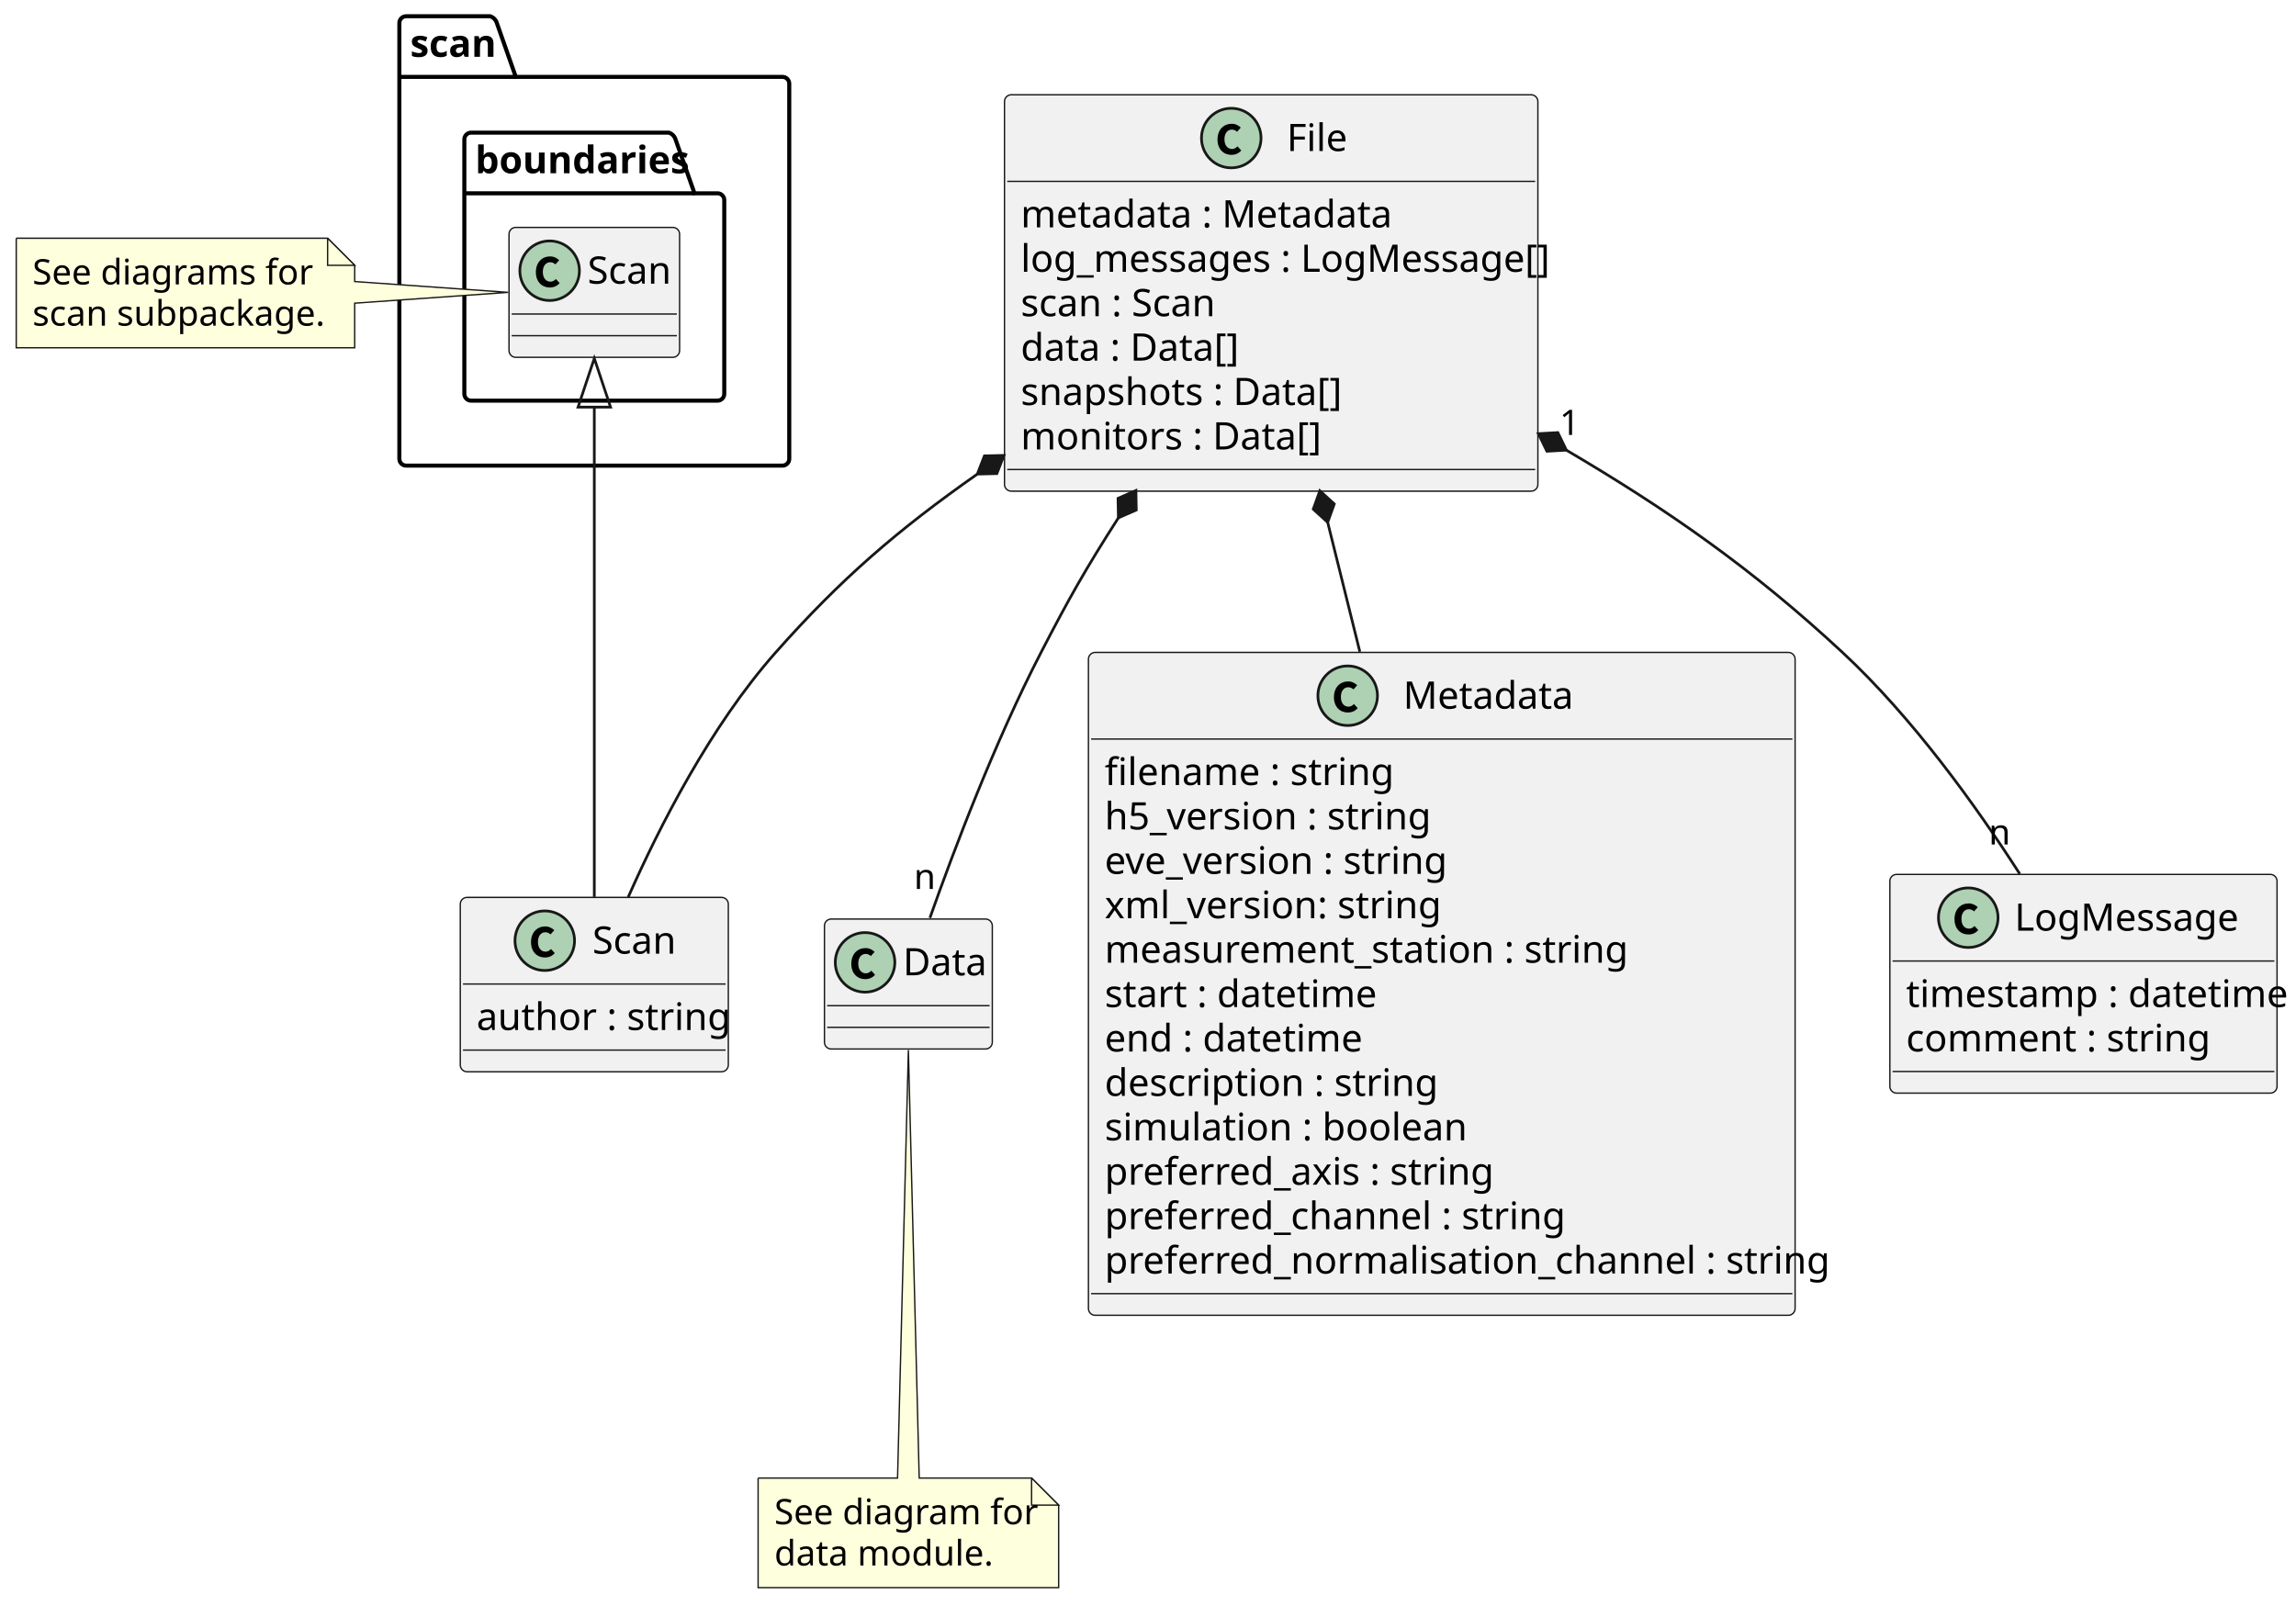
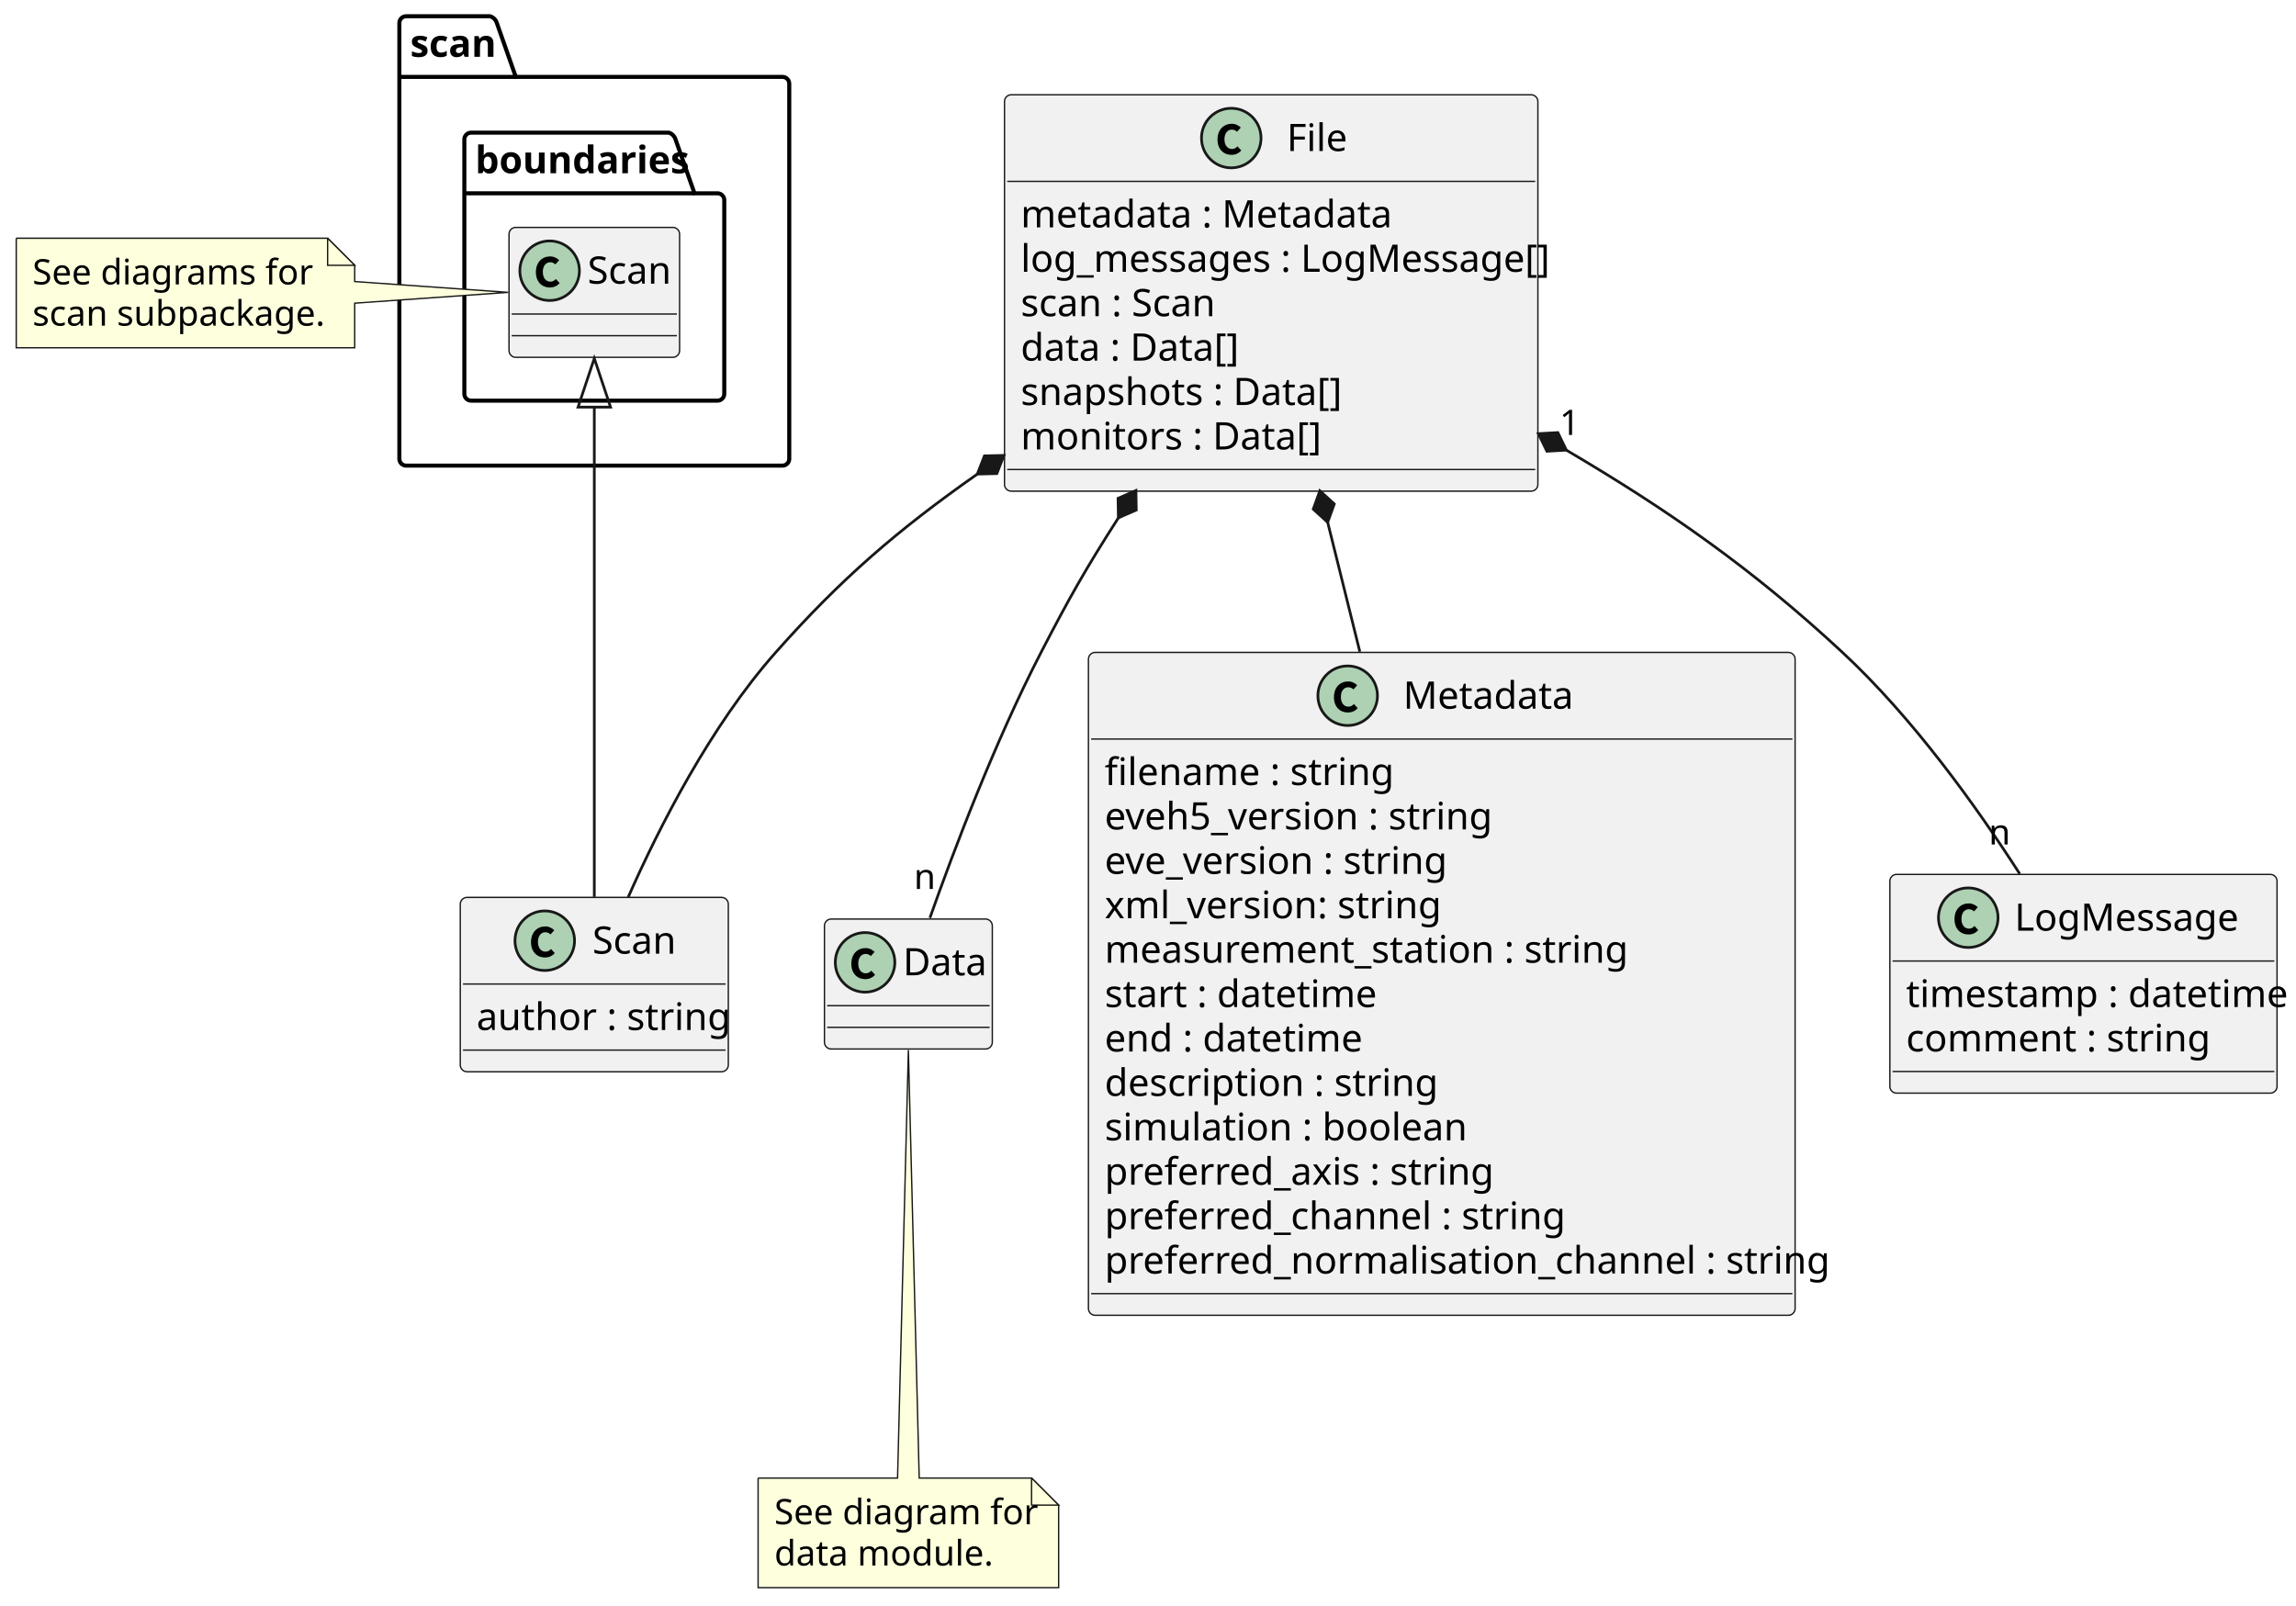
<svg xmlns="http://www.w3.org/2000/svg" contentStyleType="text/css" height="593px" preserveAspectRatio="none" style="width:848px;height:593px;background:#FFFFFF;" version="1.1" viewBox="0 0 848 593" width="848px" zoomAndPan="magnify">
  <defs />
  <g>
    <g id="cluster_scan">
      <path d="M150,6 L181,6 A3.75,3.75 0 0 1 183.5,8.5 L190.5,28.406 L289,28.406 A2.5,2.5 0 0 1 291.5,30.906 L291.5,169.5 A2.5,2.5 0 0 1 289,172 L150,172 A2.5,2.5 0 0 1 147.5,169.5 L147.5,8.5 A2.5,2.5 0 0 1 150,6 " fill="none" style="stroke:#000000;stroke-width:1.5;" />
      <line style="stroke:#000000;stroke-width:1.5;" x1="147.5" x2="190.5" y1="28.406" y2="28.406" />
      <text fill="#000000" font-family="sans-serif" font-size="14" font-weight="bold" lengthAdjust="spacing" textLength="30" x="151.5" y="20.988">scan</text>
    </g>
    <g id="cluster_boundaries">
      <path d="M174,49 L247,49 A3.75,3.75 0 0 1 249.5,51.5 L256.5,71.406 L265,71.406 A2.5,2.5 0 0 1 267.5,73.906 L267.5,145.5 A2.5,2.5 0 0 1 265,148 L174,148 A2.5,2.5 0 0 1 171.5,145.5 L171.5,51.5 A2.5,2.5 0 0 1 174,49 " fill="none" style="stroke:#000000;stroke-width:1.5;" />
      <line style="stroke:#000000;stroke-width:1.5;" x1="171.5" x2="256.5" y1="71.406" y2="71.406" />
      <text fill="#000000" font-family="sans-serif" font-size="14" font-weight="bold" lengthAdjust="spacing" textLength="72" x="175.5" y="63.988">boundaries</text>
    </g>
    <g id="elem_Scan">
      <rect fill="#F1F1F1" height="48" id="Scan" rx="2.5" ry="2.5" style="stroke:#181818;stroke-width:0.5;" width="63" x="188" y="84" />
      <ellipse cx="203" cy="100" fill="#ADD1B2" rx="11" ry="11" style="stroke:#181818;stroke-width:1.0;" />
      <path d="M203.047,106.203 C204.547,106.203 205.781,105.641 206.688,104.578 L205.312,103.062 C204.766,103.656 204.109,104.047 203.312,104.047 C201.641,104.047 200.484,102.719 200.484,100.438 C200.484,98.219 201.641,96.875 203.203,96.875 C204.016,96.875 204.609,97.188 205.141,97.672 L206.516,96.125 C205.766,95.391 204.609,94.719 203.203,94.719 C200.25,94.719 197.922,96.859 197.922,100.531 C197.922,104.25 200.297,106.203 203.047,106.203 Z " fill="#000000" />
      <text fill="#000000" font-family="sans-serif" font-size="14" lengthAdjust="spacing" textLength="31" x="217" y="104.785">Scan</text>
      <line style="stroke:#181818;stroke-width:0.5;" x1="189" x2="250" y1="116" y2="116" />
      <line style="stroke:#181818;stroke-width:0.5;" x1="189" x2="250" y1="124" y2="124" />
    </g>
    <g id="elem_File">
      <rect codeLine="2" fill="#F1F1F1" height="146.438" id="File" rx="2.5" ry="2.5" style="stroke:#181818;stroke-width:0.5;" width="197" x="371" y="35" />
      <ellipse cx="454.75" cy="51" fill="#ADD1B2" rx="11" ry="11" style="stroke:#181818;stroke-width:1.0;" />
      <path d="M454.797,57.203 C456.297,57.203 457.531,56.641 458.438,55.578 L457.062,54.062 C456.516,54.656 455.859,55.047 455.062,55.047 C453.391,55.047 452.234,53.719 452.234,51.438 C452.234,49.219 453.391,47.875 454.953,47.875 C455.766,47.875 456.359,48.188 456.891,48.672 L458.266,47.125 C457.516,46.391 456.359,45.719 454.953,45.719 C452,45.719 449.672,47.859 449.672,51.531 C449.672,55.25 452.047,57.203 454.797,57.203 Z " fill="#000000" />
      <text fill="#000000" font-family="sans-serif" font-size="14" lengthAdjust="spacing" textLength="21" x="475.25" y="55.785">File</text>
      <line style="stroke:#181818;stroke-width:0.5;" x1="372" x2="567" y1="67" y2="67" />
      <text fill="#000000" font-family="sans-serif" font-size="14" lengthAdjust="spacing" textLength="131" x="377" y="83.988">metadata : Metadata</text>
      <text fill="#000000" font-family="sans-serif" font-size="14" lengthAdjust="spacing" textLength="185" x="377" y="100.394">log_messages : LogMessage[]</text>
      <text fill="#000000" font-family="sans-serif" font-size="14" lengthAdjust="spacing" textLength="70" x="377" y="116.801">scan : Scan</text>
      <text fill="#000000" font-family="sans-serif" font-size="14" lengthAdjust="spacing" textLength="76" x="377" y="133.207">data : Data[]</text>
      <text fill="#000000" font-family="sans-serif" font-size="14" lengthAdjust="spacing" textLength="113" x="377" y="149.613">snapshots : Data[]</text>
      <text fill="#000000" font-family="sans-serif" font-size="14" lengthAdjust="spacing" textLength="103" x="377" y="166.019">monitors : Data[]</text>
      <line style="stroke:#181818;stroke-width:0.5;" x1="372" x2="567" y1="173.438" y2="173.438" />
    </g>
    <g id="elem_Data">
      <rect fill="#F1F1F1" height="48" id="Data" rx="2.5" ry="2.5" style="stroke:#181818;stroke-width:0.5;" width="62" x="304.5" y="339.5" />
      <ellipse cx="319.5" cy="355.5" fill="#ADD1B2" rx="11" ry="11" style="stroke:#181818;stroke-width:1.0;" />
      <path d="M319.547,361.703 C321.047,361.703 322.281,361.141 323.188,360.078 L321.812,358.562 C321.266,359.156 320.609,359.547 319.812,359.547 C318.141,359.547 316.984,358.219 316.984,355.938 C316.984,353.719 318.141,352.375 319.703,352.375 C320.516,352.375 321.109,352.688 321.641,353.172 L323.016,351.625 C322.266,350.891 321.109,350.219 319.703,350.219 C316.75,350.219 314.422,352.359 314.422,356.031 C314.422,359.75 316.797,361.703 319.547,361.703 Z " fill="#000000" />
      <text fill="#000000" font-family="sans-serif" font-size="14" lengthAdjust="spacing" textLength="30" x="333.5" y="360.285">Data</text>
      <line style="stroke:#181818;stroke-width:0.5;" x1="305.5" x2="365.5" y1="371.5" y2="371.5" />
      <line style="stroke:#181818;stroke-width:0.5;" x1="305.5" x2="365.5" y1="379.5" y2="379.5" />
    </g>
    <g id="elem_GMN5">
      <path d="M280,546 L280,586.469 A0,0 0 0 0 280,586.469 L391,586.469 A0,0 0 0 0 391,586.469 L391,556 L381,546 L339.5,546 L335.5,387.89 L331.5,546 L280,546 A0,0 0 0 0 280,546 " fill="#FEFFDD" style="stroke:#181818;stroke-width:0.5;" />
      <path d="M381,546 L381,556 L391,556 L381,546 " fill="#FEFFDD" style="stroke:#181818;stroke-width:0.5;" />
      <text fill="#000000" font-family="sans-serif" font-size="13" lengthAdjust="spacing" textLength="90" x="286" y="563.061">See diagram for</text>
      <text fill="#000000" font-family="sans-serif" font-size="13" lengthAdjust="spacing" textLength="73" x="286" y="578.295">data module.</text>
    </g>
    <g id="elem_Metadata">
      <rect codeLine="14" fill="#F1F1F1" height="244.875" id="Metadata" rx="2.5" ry="2.5" style="stroke:#181818;stroke-width:0.5;" width="261" x="402" y="241" />
      <ellipse cx="497.75" cy="257" fill="#ADD1B2" rx="11" ry="11" style="stroke:#181818;stroke-width:1.0;" />
      <path d="M497.797,263.203 C499.297,263.203 500.531,262.641 501.438,261.578 L500.062,260.062 C499.516,260.656 498.859,261.047 498.062,261.047 C496.391,261.047 495.234,259.719 495.234,257.438 C495.234,255.219 496.391,253.875 497.953,253.875 C498.766,253.875 499.359,254.188 499.891,254.672 L501.266,253.125 C500.516,252.391 499.359,251.719 497.953,251.719 C495,251.719 492.672,253.859 492.672,257.531 C492.672,261.25 495.047,263.203 497.797,263.203 Z " fill="#000000" />
      <text fill="#000000" font-family="sans-serif" font-size="14" lengthAdjust="spacing" textLength="61" x="518.25" y="261.785">Metadata</text>
      <line style="stroke:#181818;stroke-width:0.5;" x1="403" x2="662" y1="273" y2="273" />
      <text fill="#000000" font-family="sans-serif" font-size="14" lengthAdjust="spacing" textLength="98" x="408" y="289.988">filename : string</text>
-       <text fill="#000000" font-family="sans-serif" font-size="14" lengthAdjust="spacing" textLength="112" x="408" y="306.394">h5_version : string</text>
+       <text fill="#000000" font-family="sans-serif" font-size="14" lengthAdjust="spacing" textLength="133" x="408" y="306.394">eveh5_version : string</text>
      <text fill="#000000" font-family="sans-serif" font-size="14" lengthAdjust="spacing" textLength="117" x="408" y="322.801">eve_version : string</text>
      <text fill="#000000" font-family="sans-serif" font-size="14" lengthAdjust="spacing" textLength="115" x="408" y="339.207">xml_version: string</text>
      <text fill="#000000" font-family="sans-serif" font-size="14" lengthAdjust="spacing" textLength="181" x="408" y="355.613">measurement_station : string</text>
      <text fill="#000000" font-family="sans-serif" font-size="14" lengthAdjust="spacing" textLength="94" x="408" y="372.019">start : datetime</text>
      <text fill="#000000" font-family="sans-serif" font-size="14" lengthAdjust="spacing" textLength="87" x="408" y="388.426">end : datetime</text>
      <text fill="#000000" font-family="sans-serif" font-size="14" lengthAdjust="spacing" textLength="114" x="408" y="404.832">description : string</text>
      <text fill="#000000" font-family="sans-serif" font-size="14" lengthAdjust="spacing" textLength="124" x="408" y="421.238">simulation : boolean</text>
      <text fill="#000000" font-family="sans-serif" font-size="14" lengthAdjust="spacing" textLength="133" x="408" y="437.644">preferred_axis : string</text>
      <text fill="#000000" font-family="sans-serif" font-size="14" lengthAdjust="spacing" textLength="157" x="408" y="454.051">preferred_channel : string</text>
      <text fill="#000000" font-family="sans-serif" font-size="14" lengthAdjust="spacing" textLength="249" x="408" y="470.457">preferred_normalisation_channel : string</text>
      <line style="stroke:#181818;stroke-width:0.5;" x1="403" x2="662" y1="477.875" y2="477.875" />
    </g>
    <g id="elem_LogMessage">
      <rect codeLine="29" fill="#F1F1F1" height="80.812" id="LogMessage" rx="2.5" ry="2.5" style="stroke:#181818;stroke-width:0.5;" width="143" x="698" y="323" />
      <ellipse cx="726.95" cy="339" fill="#ADD1B2" rx="11" ry="11" style="stroke:#181818;stroke-width:1.0;" />
      <path d="M726.997,345.203 C728.497,345.203 729.731,344.641 730.638,343.578 L729.263,342.062 C728.716,342.656 728.059,343.047 727.263,343.047 C725.591,343.047 724.434,341.719 724.434,339.438 C724.434,337.219 725.591,335.875 727.153,335.875 C727.966,335.875 728.559,336.188 729.091,336.672 L730.466,335.125 C729.716,334.391 728.559,333.719 727.153,333.719 C724.2,333.719 721.872,335.859 721.872,339.531 C721.872,343.25 724.247,345.203 726.997,345.203 Z " fill="#000000" />
      <text fill="#000000" font-family="sans-serif" font-size="14" lengthAdjust="spacing" textLength="80" x="744.05" y="343.785">LogMessage</text>
      <line style="stroke:#181818;stroke-width:0.5;" x1="699" x2="840" y1="355" y2="355" />
      <text fill="#000000" font-family="sans-serif" font-size="14" lengthAdjust="spacing" textLength="131" x="704" y="371.988">timestamp : datetime</text>
      <text fill="#000000" font-family="sans-serif" font-size="14" lengthAdjust="spacing" textLength="104" x="704" y="388.394">comment : string</text>
      <line style="stroke:#181818;stroke-width:0.5;" x1="699" x2="840" y1="395.812" y2="395.812" />
    </g>
    <g id="elem_Scan">
      <rect codeLine="34" fill="#F1F1F1" height="64.406" id="Scan" rx="2.5" ry="2.5" style="stroke:#181818;stroke-width:0.5;" width="99" x="170" y="331.5" />
      <ellipse cx="201.2" cy="347.5" fill="#ADD1B2" rx="11" ry="11" style="stroke:#181818;stroke-width:1.0;" />
      <path d="M201.247,353.703 C202.747,353.703 203.981,353.141 204.887,352.078 L203.512,350.562 C202.966,351.156 202.309,351.547 201.512,351.547 C199.841,351.547 198.684,350.219 198.684,347.938 C198.684,345.719 199.841,344.375 201.403,344.375 C202.216,344.375 202.809,344.688 203.341,345.172 L204.716,343.625 C203.966,342.891 202.809,342.219 201.403,342.219 C198.45,342.219 196.122,344.359 196.122,348.031 C196.122,351.75 198.497,353.703 201.247,353.703 Z " fill="#000000" />
      <text fill="#000000" font-family="sans-serif" font-size="14" lengthAdjust="spacing" textLength="31" x="218.8" y="352.285">Scan</text>
      <line style="stroke:#181818;stroke-width:0.5;" x1="171" x2="268" y1="363.5" y2="363.5" />
      <text fill="#000000" font-family="sans-serif" font-size="14" lengthAdjust="spacing" textLength="87" x="176" y="380.488">author : string</text>
      <line style="stroke:#181818;stroke-width:0.5;" x1="171" x2="268" y1="387.906" y2="387.906" />
    </g>
    <g id="elem_GMN15">
      <path d="M6,88 L6,128.469 A0,0 0 0 0 6,128.469 L131,128.469 A0,0 0 0 0 131,128.469 L131,112 L187.7,108 L131,104 L131,98 L121,88 L6,88 A0,0 0 0 0 6,88 " fill="#FEFFDD" style="stroke:#181818;stroke-width:0.5;" />
      <path d="M121,88 L121,98 L131,98 L121,88 " fill="#FEFFDD" style="stroke:#181818;stroke-width:0.5;" />
      <text fill="#000000" font-family="sans-serif" font-size="13" lengthAdjust="spacing" textLength="97" x="12" y="105.061">See diagrams for</text>
      <text fill="#000000" font-family="sans-serif" font-size="13" lengthAdjust="spacing" textLength="104" x="12" y="120.295">scan subpackage.</text>
    </g>
    <g id="link_File_Data">
      <path codeLine="11" d="M413.063,191.292 C400.863,210.322 394.84,221.03 384.5,241 C367.46,273.92 352.25,314.18 343.45,339.08 " fill="none" id="File-backto-Data" style="stroke:#181818;stroke-width:1.0;" />
      <polygon fill="#181818" points="419.54,181.19,412.934,184.082,413.063,191.292,419.669,188.4,419.54,181.19" style="stroke:#181818;stroke-width:1.0;" />
      <text fill="#000000" font-family="sans-serif" font-size="13" lengthAdjust="spacing" textLength="7" x="337.535" y="328.389">n</text>
    </g>
    <g id="link_Scan_Scan">
      <path d="M219.5,150.39 C219.5,196.24 219.5,279.89 219.5,331.35 " fill="none" id="Scan-backto-Scan" style="stroke:#181818;stroke-width:1.0;" />
      <polygon fill="none" points="219.5,132.39,213.5,150.39,225.5,150.39,219.5,132.39" style="stroke:#181818;stroke-width:1.0;" />
    </g>
    <g id="link_File_Metadata">
      <path codeLine="39" d="M490.364,192.946 C494.984,211.536 497.19,220.4 502.24,240.75 " fill="none" id="File-backto-Metadata" style="stroke:#181818;stroke-width:1.0;" />
      <polygon fill="#181818" points="487.47,181.3,485.035,188.088,490.364,192.946,492.799,186.158,487.47,181.3" style="stroke:#181818;stroke-width:1.0;" />
    </g>
    <g id="link_File_LogMessage">
      <path codeLine="40" d="M578.521,166.288 C615.941,188.318 647.19,210.04 680.5,241 C706.36,265.03 729.69,297.5 745.98,322.83 " fill="none" id="File-backto-LogMessage" style="stroke:#181818;stroke-width:1.0;" />
      <polygon fill="#181818" points="568.18,160.2,571.321,166.691,578.521,166.288,575.38,159.797,568.18,160.2" style="stroke:#181818;stroke-width:1.0;" />
      <text fill="#000000" font-family="sans-serif" font-size="13" lengthAdjust="spacing" textLength="7" x="576.003" y="160.675">1</text>
      <text fill="#000000" font-family="sans-serif" font-size="13" lengthAdjust="spacing" textLength="7" x="734.505" y="311.947">n</text>
    </g>
    <g id="link_File_Scan">
      <path codeLine="41" d="M360.968,175.124 C331.588,195.744 310.66,213.73 286.5,241 C262.46,268.14 243.53,305.36 232.01,331.43 " fill="none" id="File-backto-Scan" style="stroke:#181818;stroke-width:1.0;" />
      <polygon fill="#181818" points="370.79,168.23,363.581,168.403,360.968,175.124,368.177,174.951,370.79,168.23" style="stroke:#181818;stroke-width:1.0;" />
    </g>
  </g>
</svg>
